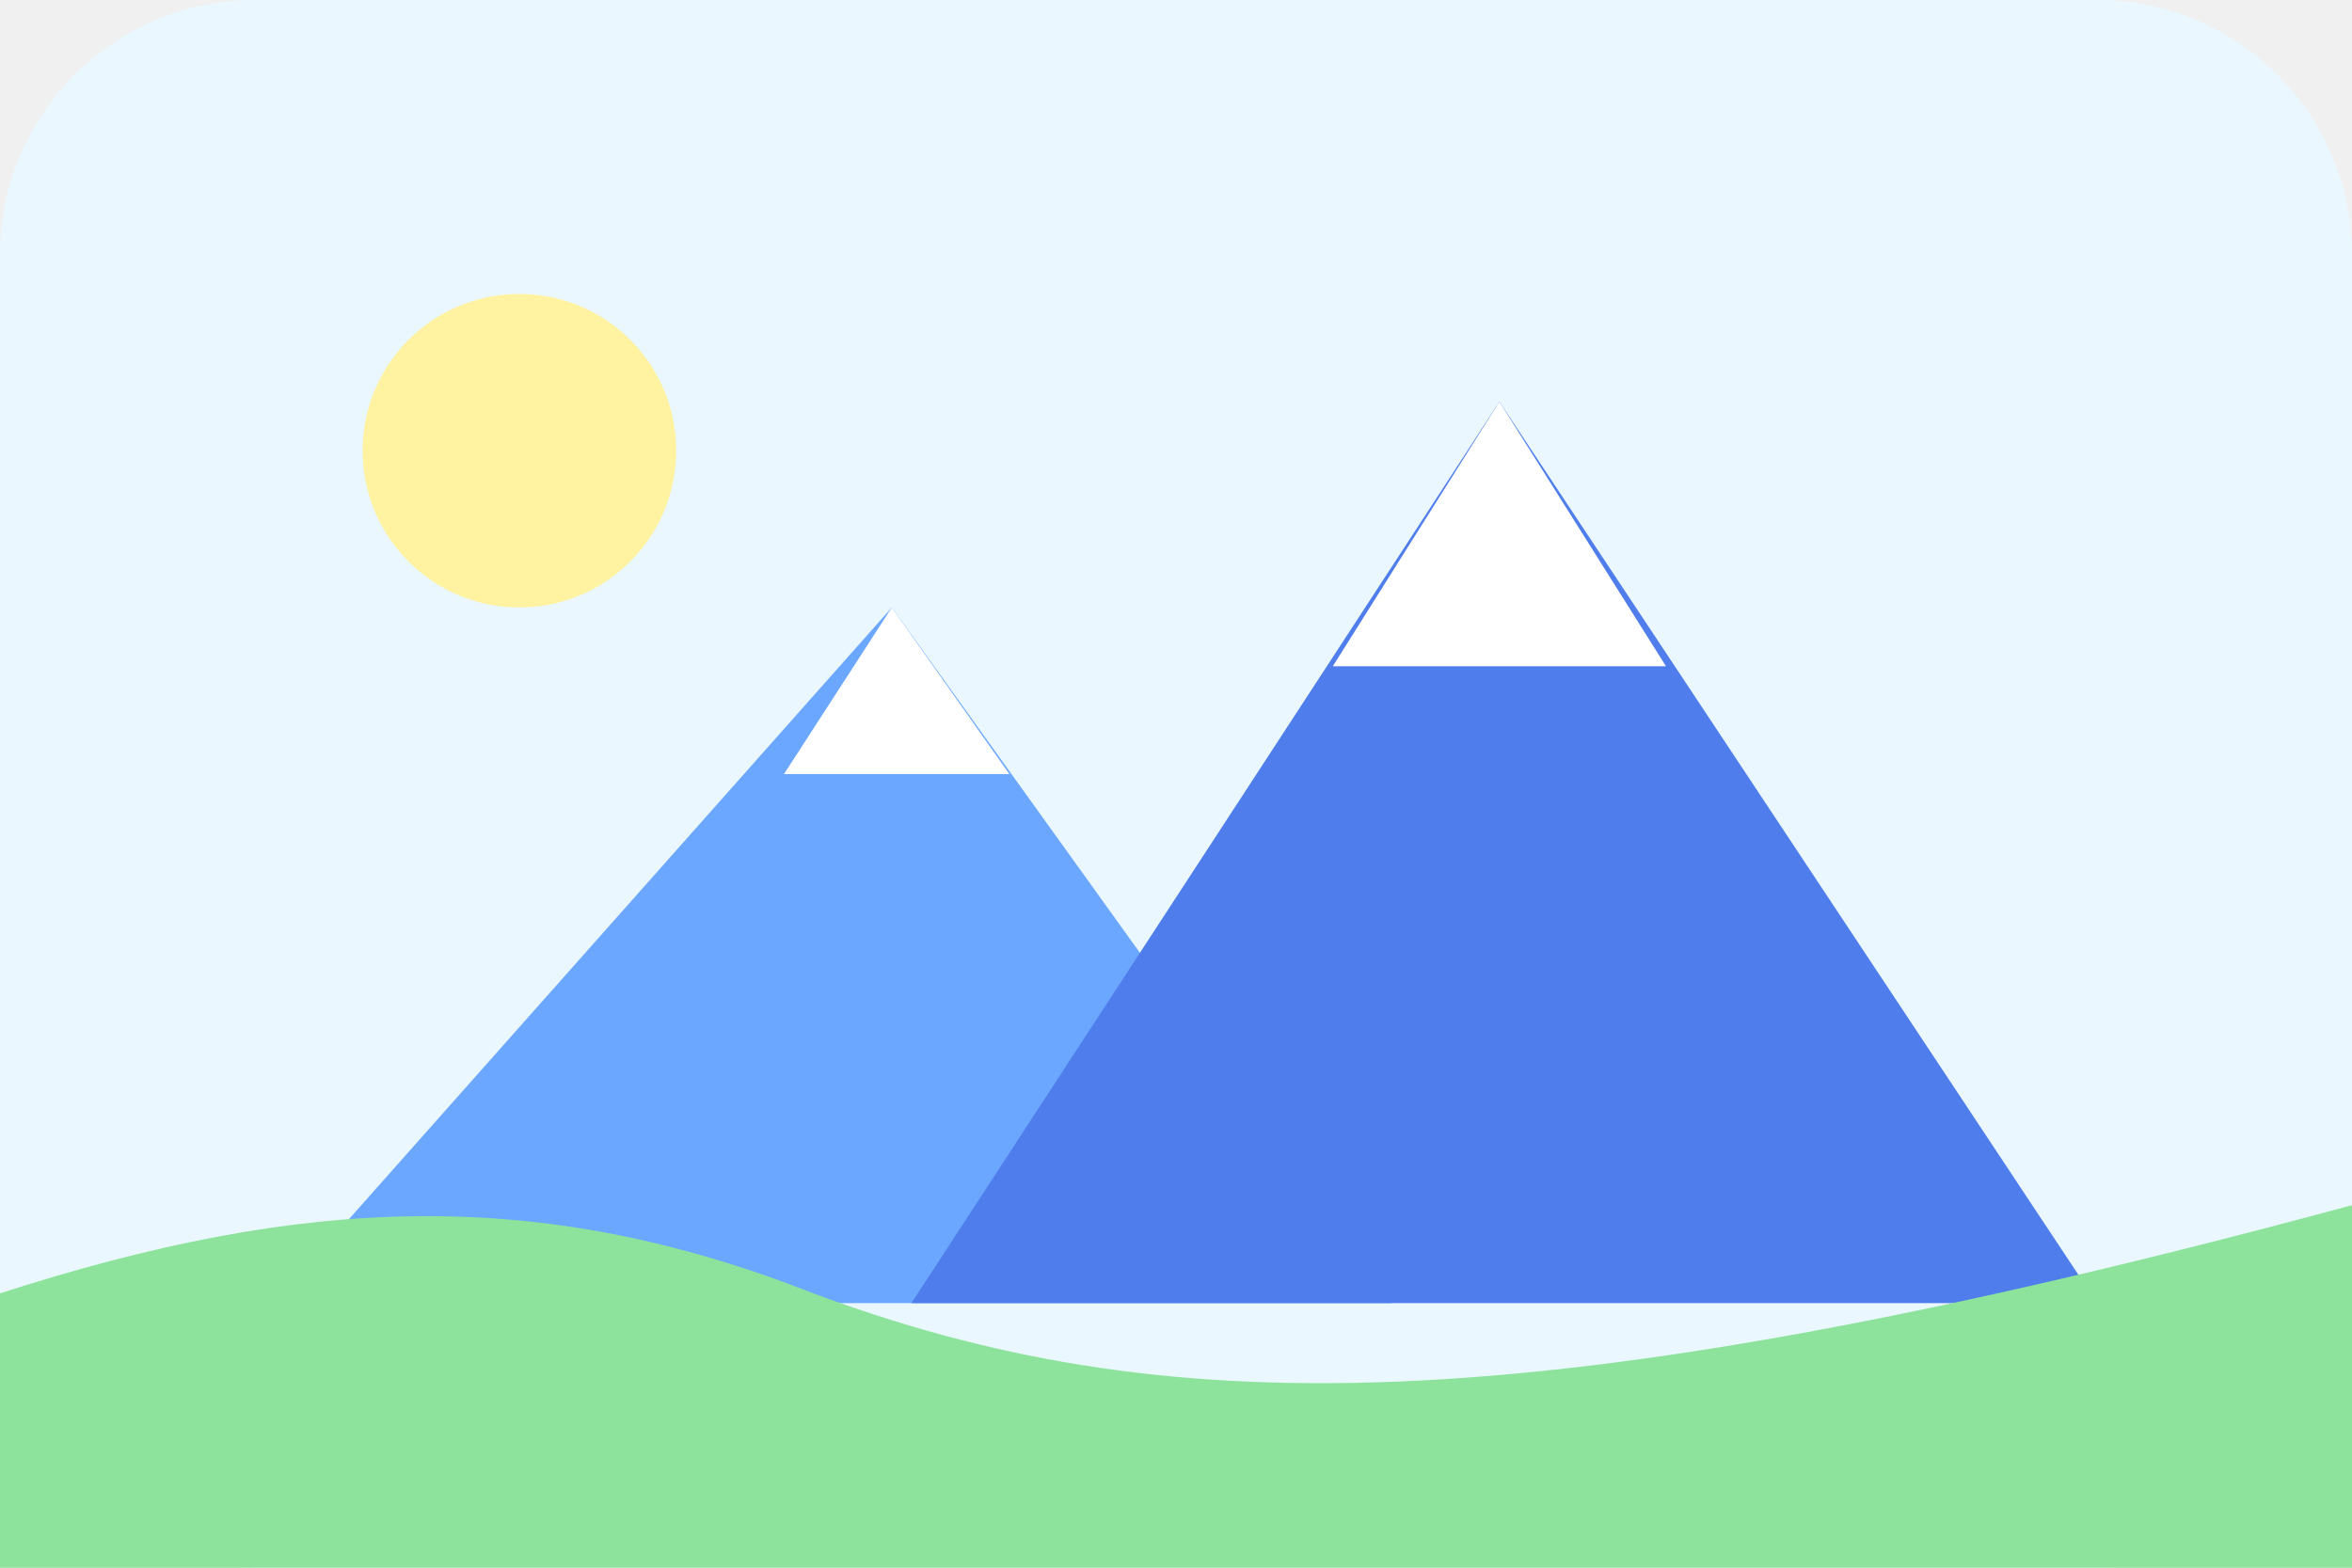
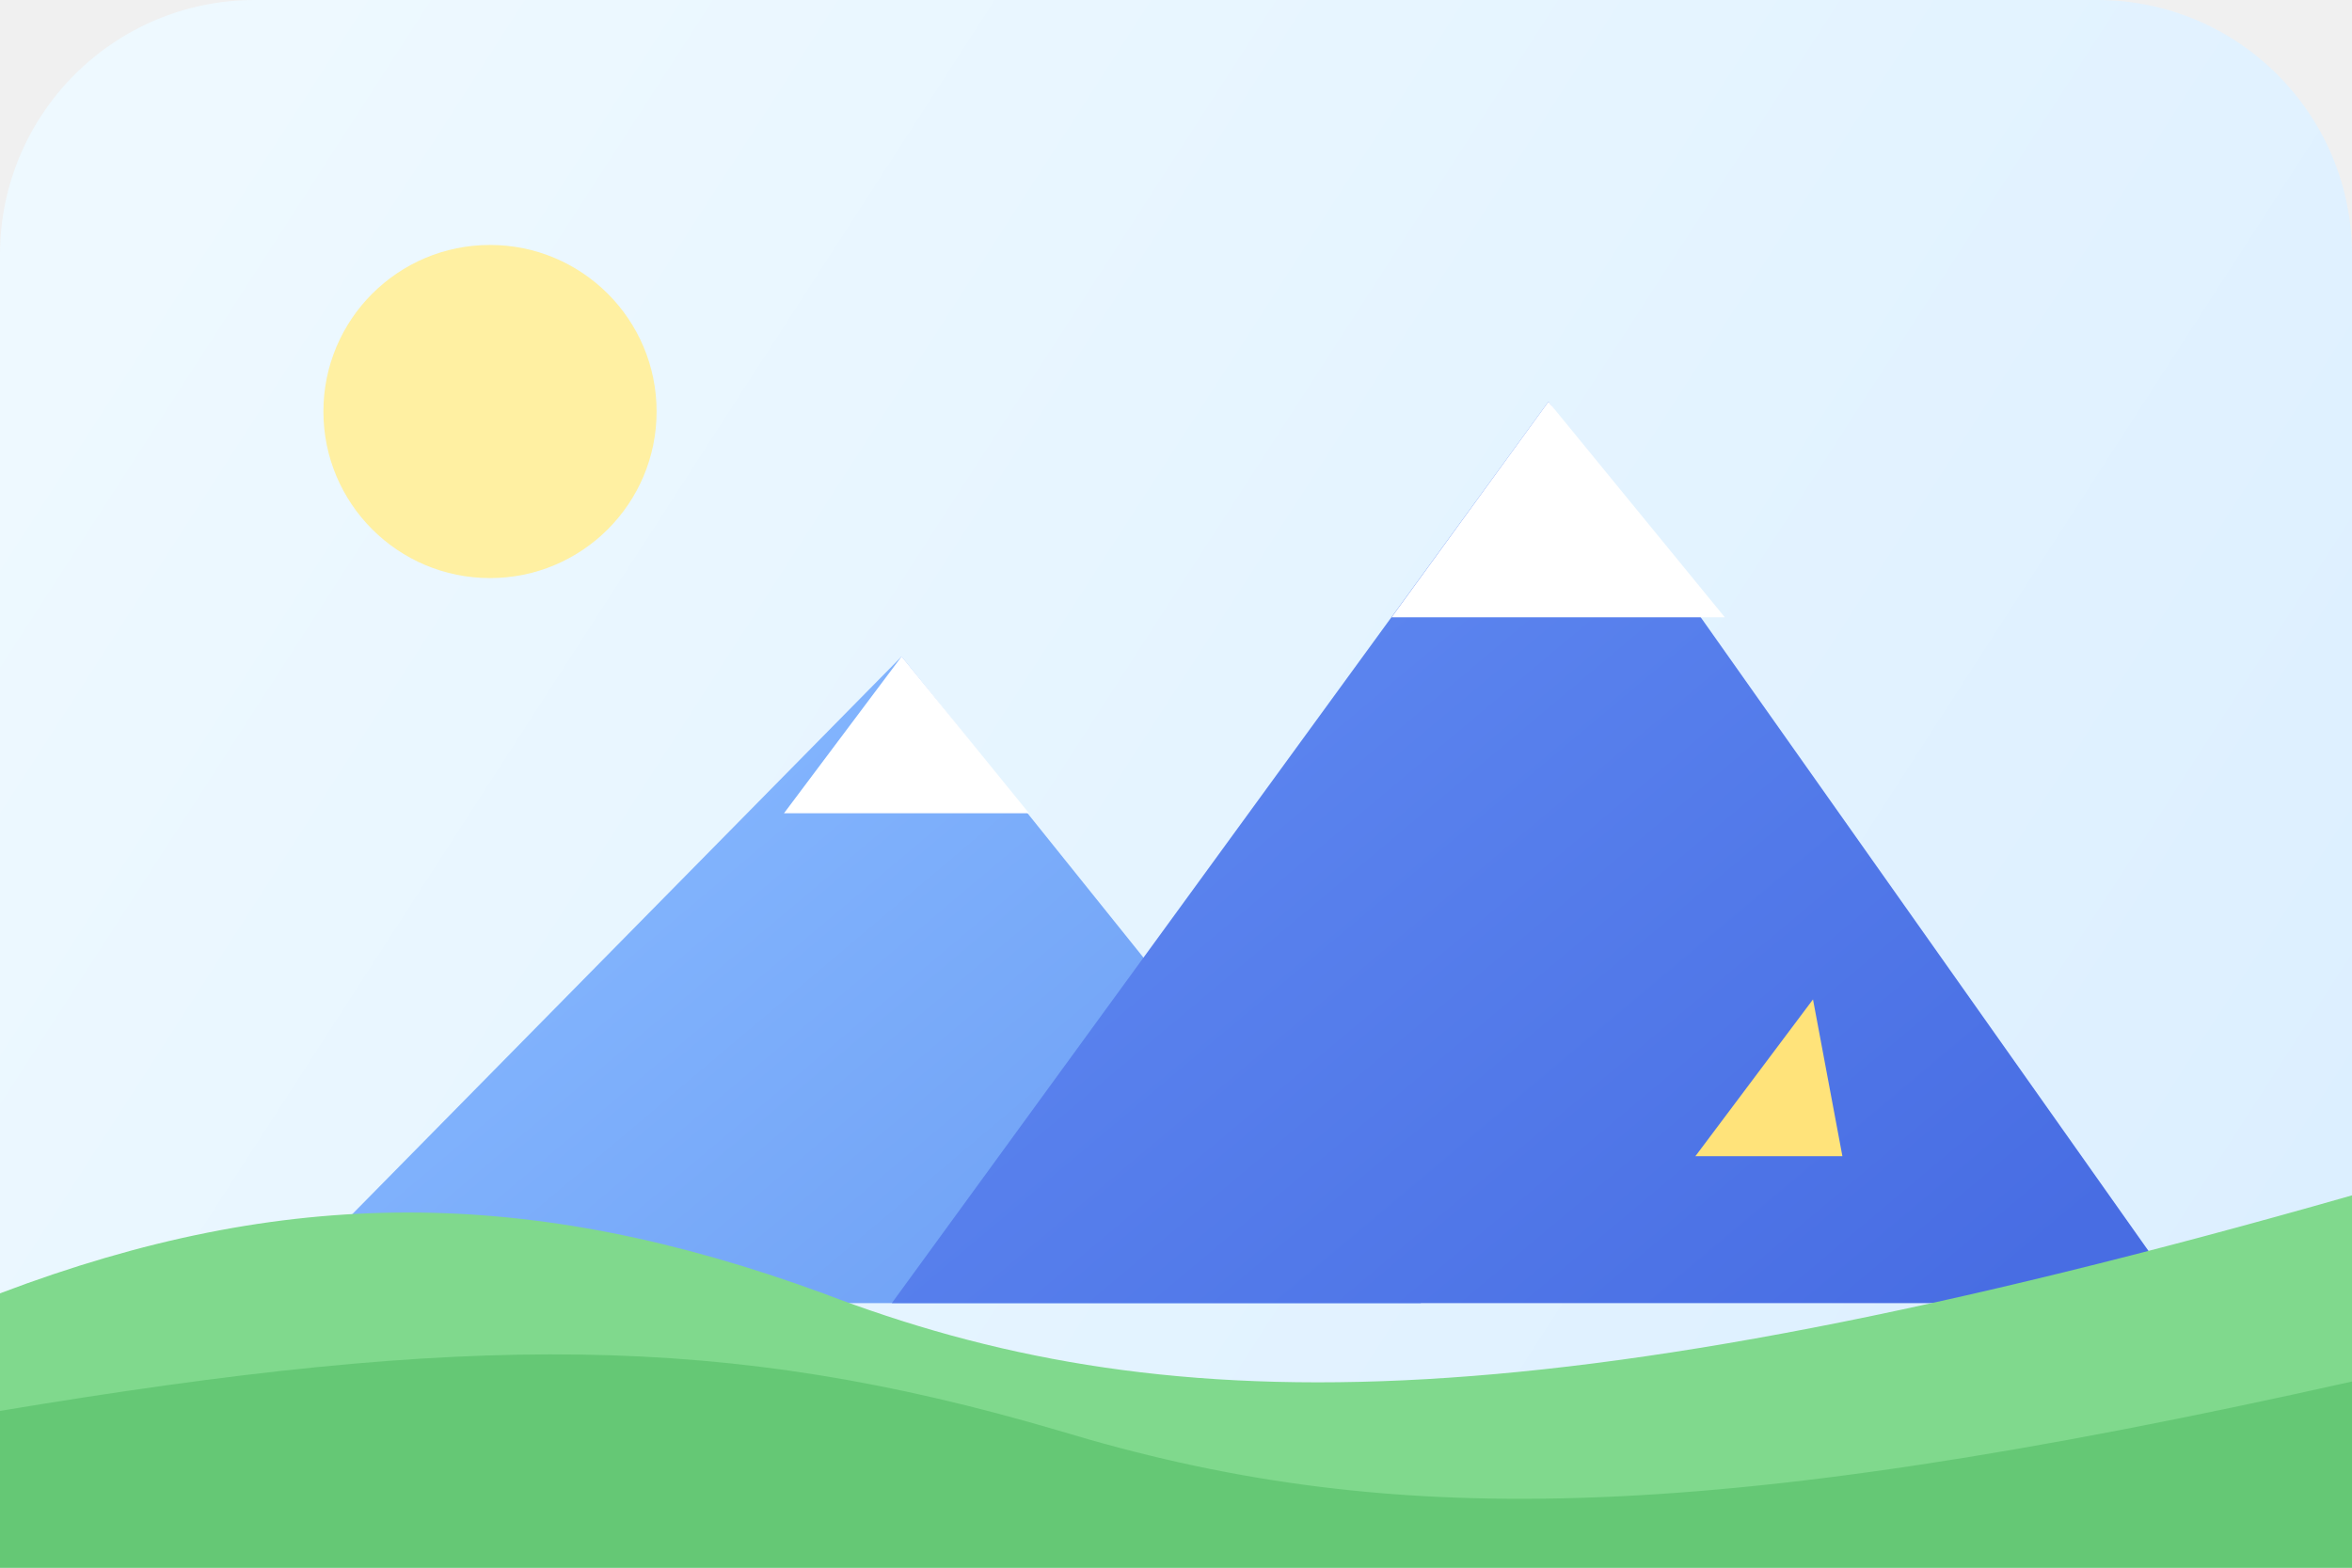
<svg xmlns="http://www.w3.org/2000/svg" width="240" height="160" viewBox="0 0 240 160" fill="none">
-   <rect width="240" height="160" rx="26" fill="#EAF7FF" />
-   <path d="M28 133L91 62L142 133H28Z" fill="#6BA7FF" />
-   <path d="M93 133L153 41L214 133H93Z" fill="#4F7EEC" />
-   <path d="M136 68L153 41L170 68H136Z" fill="#fff" />
-   <path d="M80 79L91 62L103 79H80Z" fill="#fff" />
-   <path d="M0 132C31 122 55 121 83 132C118 145 155 146 240 123V160H0V132Z" fill="#8DE39B" />
-   <circle cx="53" cy="46" r="16" fill="#FFF3A2" />
+   <defs>
+     <linearGradient id="mountBg" x1="18" y1="18" x2="221" y2="149" gradientUnits="userSpaceOnUse">
+       <stop stop-color="#EEF9FF" />
+       <stop offset="1" stop-color="#DCEFFF" />
+     </linearGradient>
+     <linearGradient id="mountFar" x1="94" y1="44" x2="170" y2="134" gradientUnits="userSpaceOnUse">
+       <stop stop-color="#86B8FF" />
+       <stop offset="1" stop-color="#6495F0" />
+     </linearGradient>
+     <linearGradient id="mountNear" x1="109" y1="31" x2="198" y2="137" gradientUnits="userSpaceOnUse">
+       <stop stop-color="#648FF4" />
+       <stop offset="1" stop-color="#486DE3" />
+     </linearGradient>
+   </defs>
+   <rect width="240" height="160" rx="26" fill="url(#mountBg)" />
+   <circle cx="50" cy="42" r="17" fill="#FFF0A2" />
+   <path d="M27 133L92 67L145 133H27Z" fill="url(#mountFar)" />
+   <path d="M91 133L158 41L223 133H91Z" fill="url(#mountNear)" />
+   <path d="M142 63L158 41L176 63H142Z" fill="#FFFFFF" />
+   <path d="M80 83L92 67L105 83H80Z" fill="#FFFFFF" />
+   <path d="M0 132C29 121 54 121 84 132C118 145 156 146 240 122V160H0V132Z" fill="#80D98D" />
+   <path d="M0 144C48 136 74 136 108 146C141 156 173 156 240 141V160H0V144Z" fill="#65C875" />
+   <path d="M173 118L185 102L188 118H173Z" fill="#FFE37A" />
</svg>
